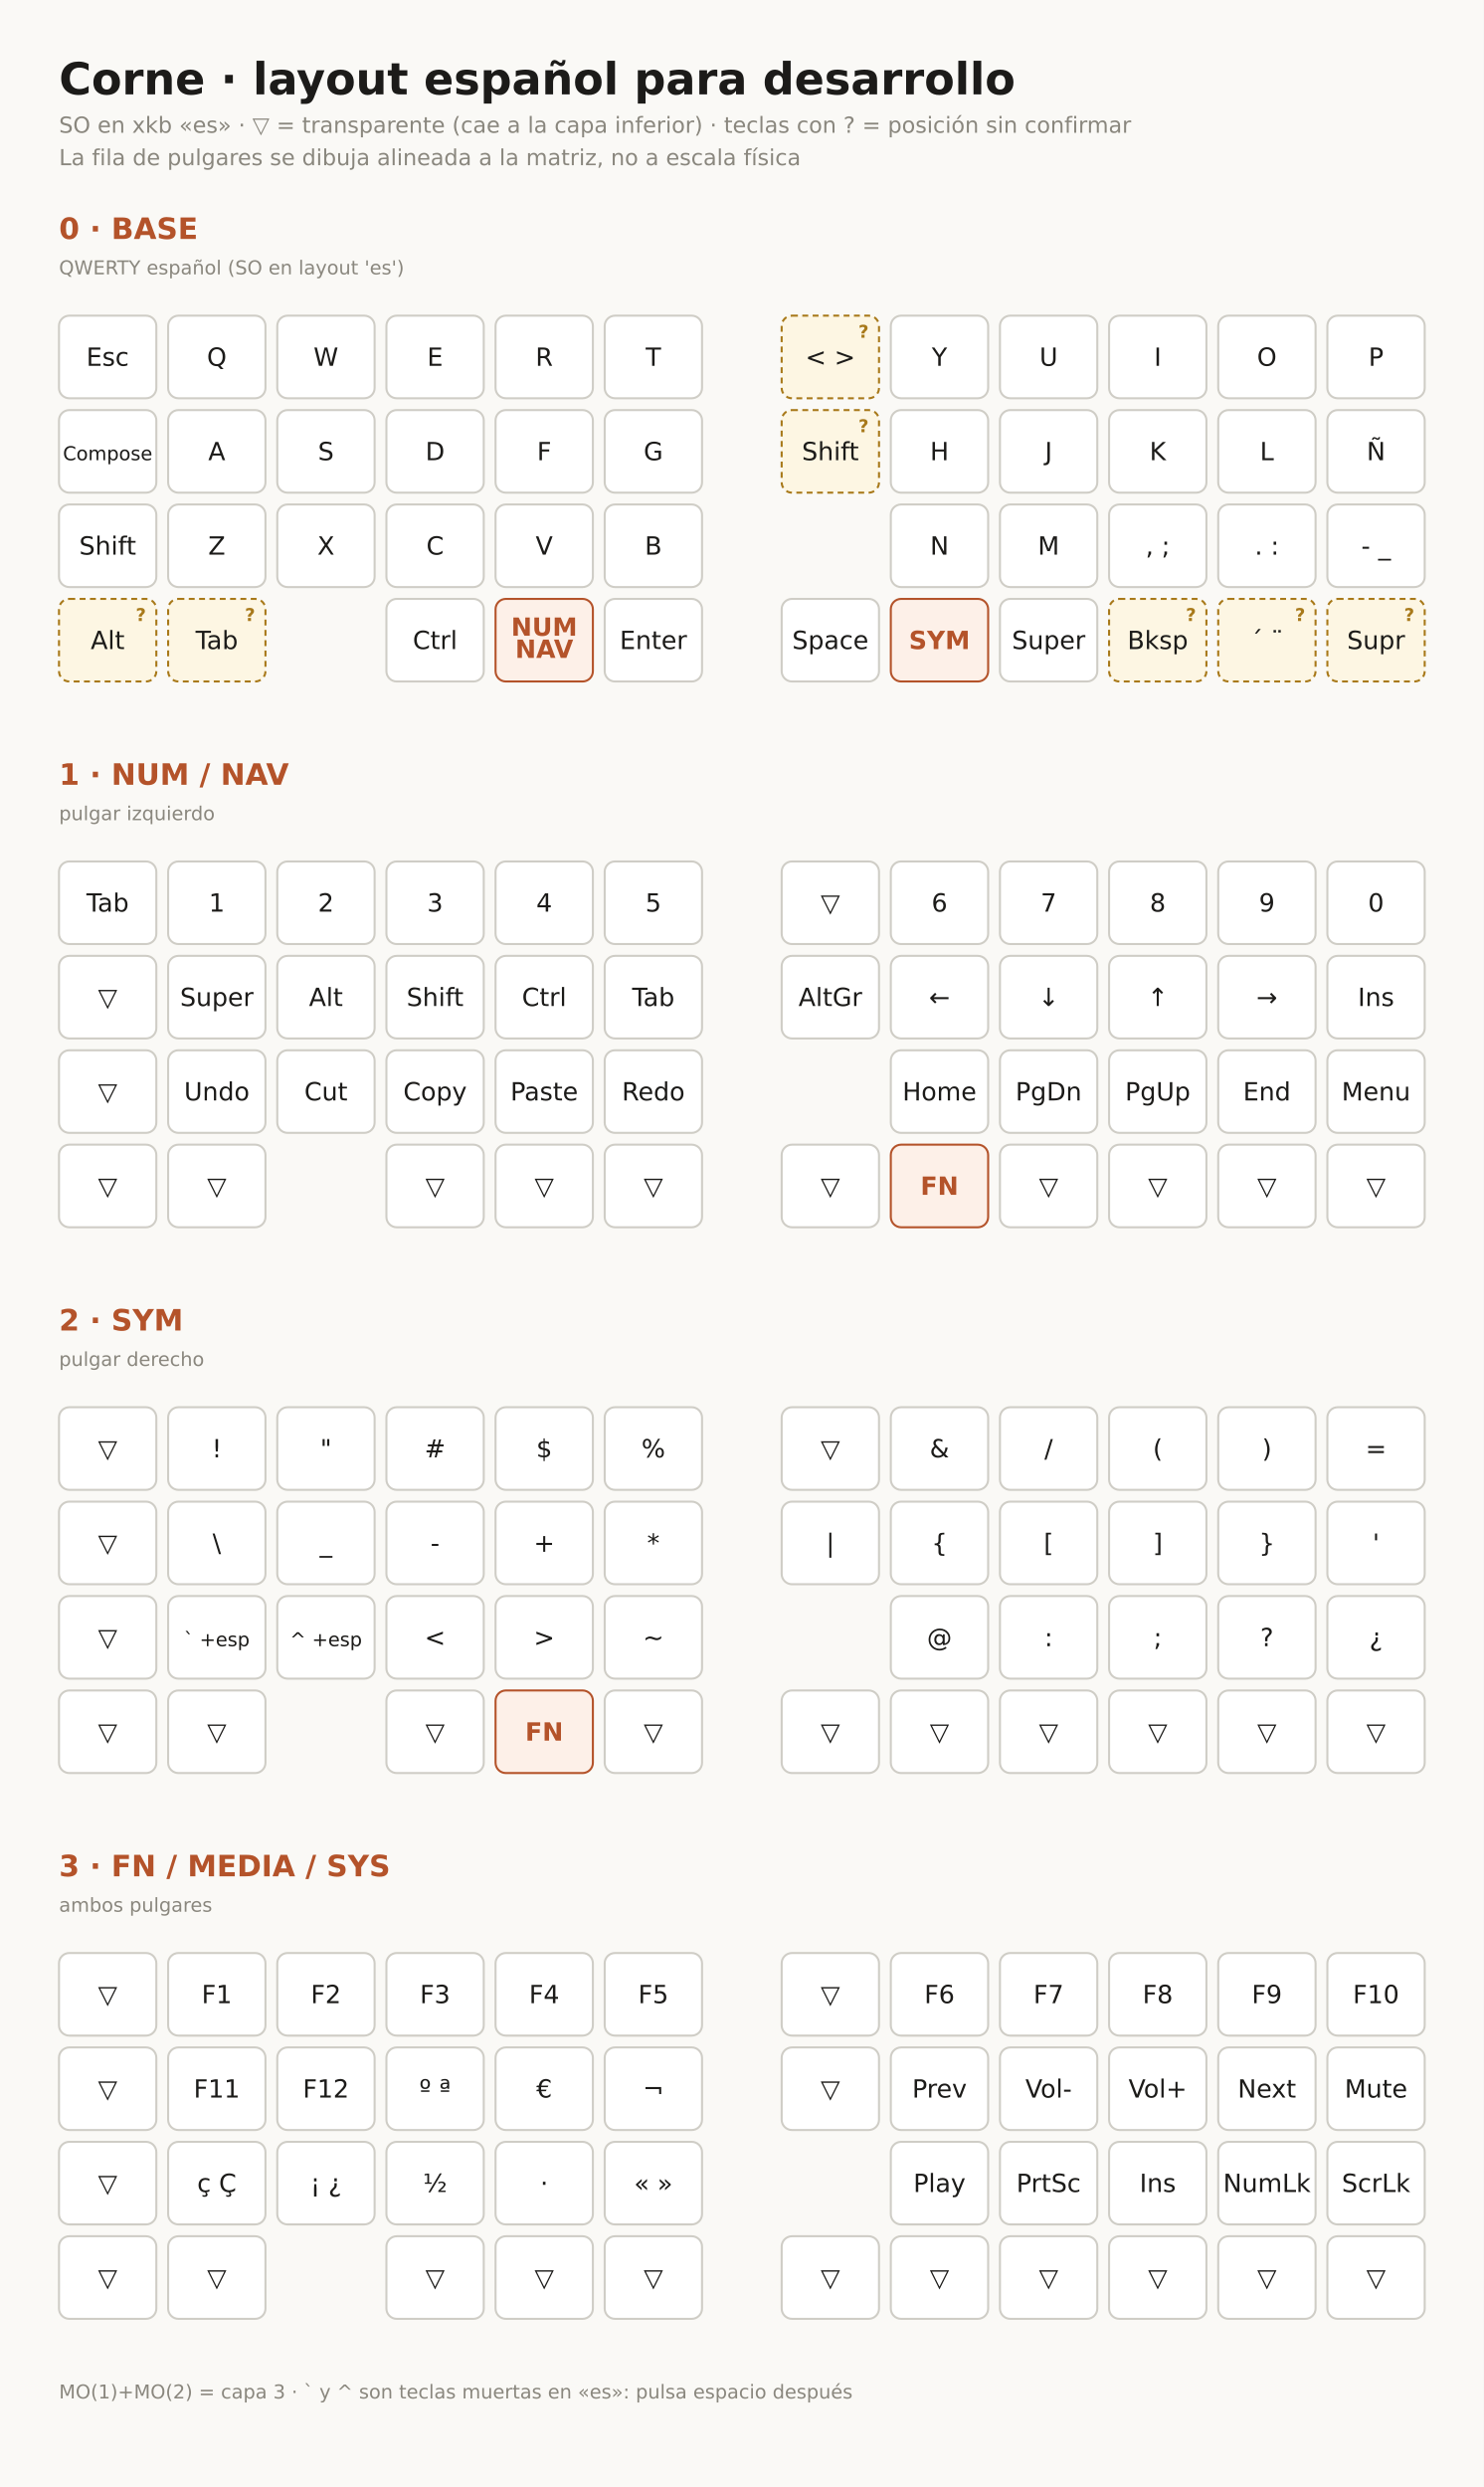
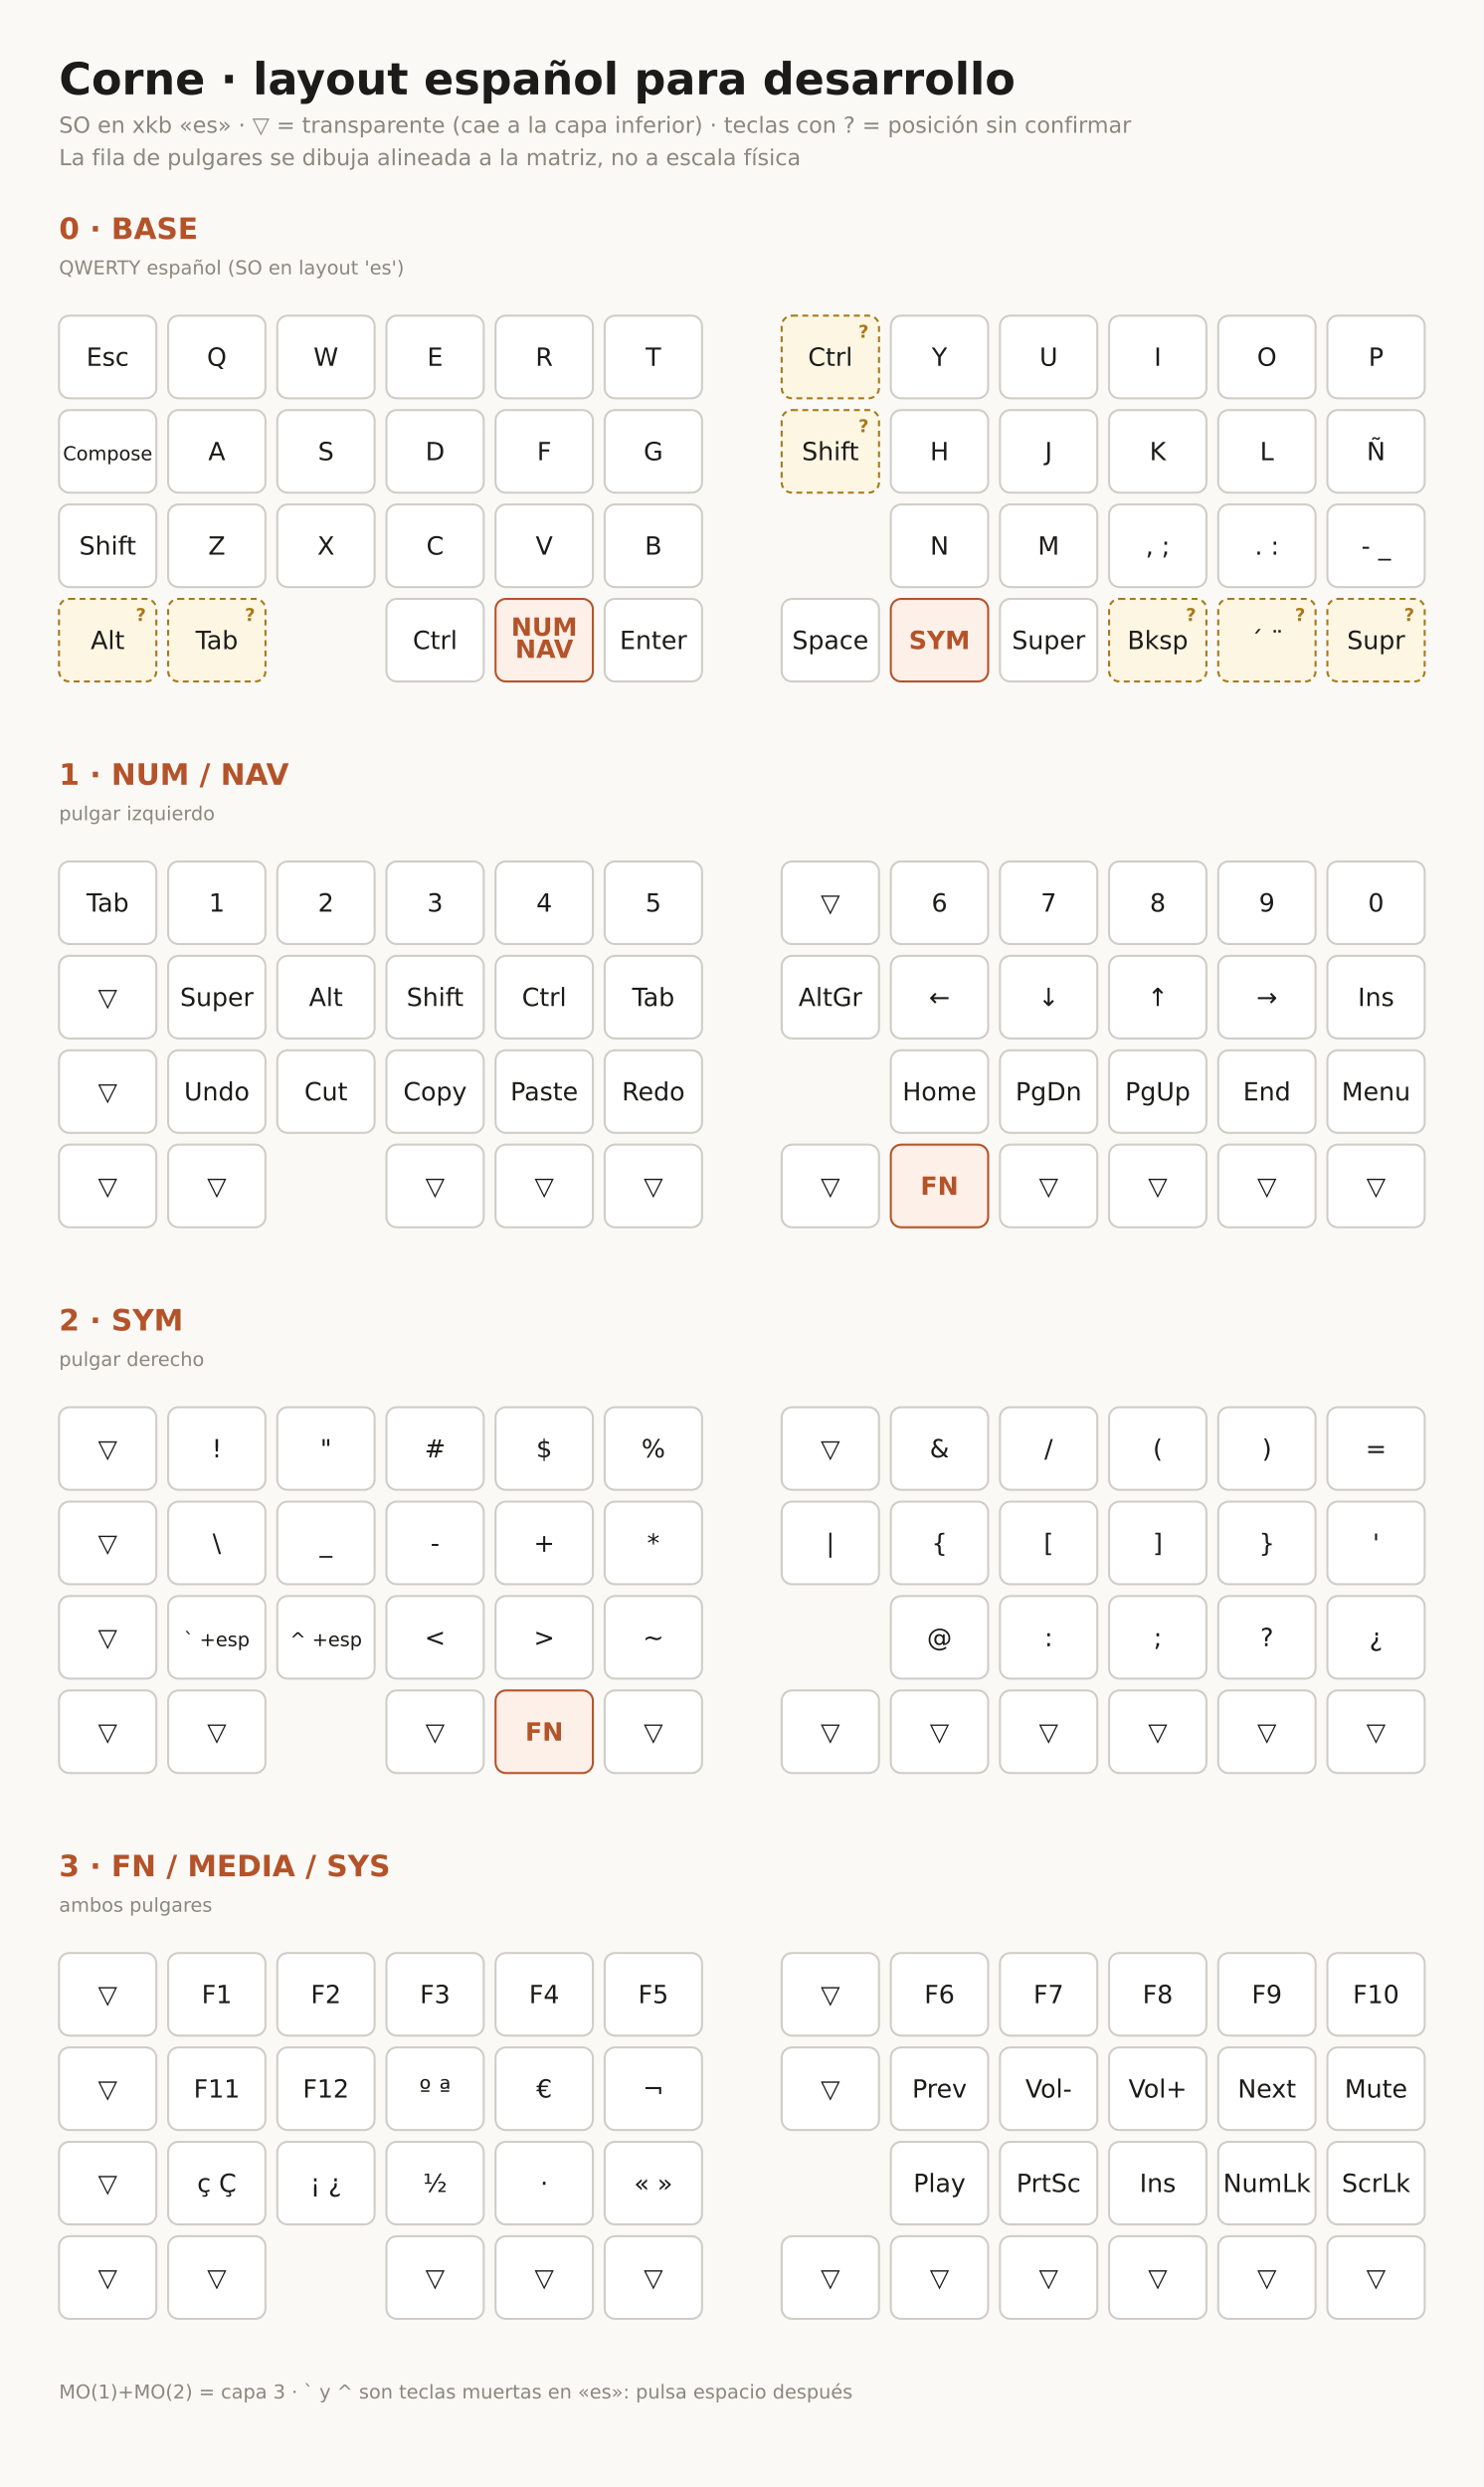
<svg xmlns="http://www.w3.org/2000/svg" width="1006" height="1686" viewBox="0 0 1006 1686" font-family="DejaVu Sans, Inter, Helvetica, sans-serif">
  <rect width="1006" height="1686" fill="#faf9f6" />
  <style>
.title{font-size:30px;font-weight:700;fill:#1c1b19}
.sub{font-size:15px;fill:#8a877e}
.lname{font-size:20px;font-weight:700;fill:#b4532a}
.lnote{font-size:13px;fill:#8a877e}
.klbl{fill:#1c1b19;text-anchor:middle}
.kmo{fill:#b4532a;font-weight:700;text-anchor:middle}
.badge{font-size:12px;font-weight:700;fill:#a8791a;text-anchor:end}
.foot{font-size:13px;fill:#8a877e}
</style>
  <text x="40" y="64" class="title">Corne · layout español para desarrollo</text>
  <text x="40" y="90" class="sub">SO en xkb «es» · ▽ = transparente (cae a la capa inferior) · teclas con ? = posición sin confirmar</text>
  <text x="40" y="112" class="sub">La fila de pulgares se dibuja alineada a la matriz, no a escala física</text>
  <text x="40" y="162" class="lname">0 · BASE</text>
  <text x="40" y="186" class="lnote">QWERTY español (SO en layout 'es')</text>
  <rect x="40" y="214" width="66" height="56" rx="7" fill="#ffffff" stroke="#cfcdc6" stroke-width="1.4" />
  <text x="73.0" y="248.0" class="klbl" style="font-size:17px">Esc</text>
  <rect x="114" y="214" width="66" height="56" rx="7" fill="#ffffff" stroke="#cfcdc6" stroke-width="1.4" />
  <text x="147.0" y="248.0" class="klbl" style="font-size:17px">Q</text>
  <rect x="188" y="214" width="66" height="56" rx="7" fill="#ffffff" stroke="#cfcdc6" stroke-width="1.4" />
  <text x="221.0" y="248.0" class="klbl" style="font-size:17px">W</text>
  <rect x="262" y="214" width="66" height="56" rx="7" fill="#ffffff" stroke="#cfcdc6" stroke-width="1.4" />
  <text x="295.0" y="248.0" class="klbl" style="font-size:17px">E</text>
  <rect x="336" y="214" width="66" height="56" rx="7" fill="#ffffff" stroke="#cfcdc6" stroke-width="1.4" />
  <text x="369.0" y="248.0" class="klbl" style="font-size:17px">R</text>
  <rect x="410" y="214" width="66" height="56" rx="7" fill="#ffffff" stroke="#cfcdc6" stroke-width="1.4" />
  <text x="443.0" y="248.0" class="klbl" style="font-size:17px">T</text>
  <rect x="530" y="214" width="66" height="56" rx="7" fill="#fdf6e3" stroke="#a8791a" stroke-width="1.4" stroke-dasharray="4 3" />
-   <text x="563.0" y="248.0" class="klbl" style="font-size:17px">&lt; &gt;</text>
+   <text x="563.0" y="248.0" class="klbl" style="font-size:17px">Ctrl</text>
  <text x="589" y="229" class="badge">?</text>
  <rect x="604" y="214" width="66" height="56" rx="7" fill="#ffffff" stroke="#cfcdc6" stroke-width="1.4" />
  <text x="637.0" y="248.0" class="klbl" style="font-size:17px">Y</text>
  <rect x="678" y="214" width="66" height="56" rx="7" fill="#ffffff" stroke="#cfcdc6" stroke-width="1.4" />
  <text x="711.0" y="248.0" class="klbl" style="font-size:17px">U</text>
  <rect x="752" y="214" width="66" height="56" rx="7" fill="#ffffff" stroke="#cfcdc6" stroke-width="1.4" />
  <text x="785.0" y="248.0" class="klbl" style="font-size:17px">I</text>
  <rect x="826" y="214" width="66" height="56" rx="7" fill="#ffffff" stroke="#cfcdc6" stroke-width="1.4" />
  <text x="859.0" y="248.0" class="klbl" style="font-size:17px">O</text>
  <rect x="900" y="214" width="66" height="56" rx="7" fill="#ffffff" stroke="#cfcdc6" stroke-width="1.4" />
  <text x="933.0" y="248.0" class="klbl" style="font-size:17px">P</text>
  <rect x="40" y="278" width="66" height="56" rx="7" fill="#ffffff" stroke="#cfcdc6" stroke-width="1.4" />
  <text x="73.0" y="312.0" class="klbl" style="font-size:13px">Compose</text>
  <rect x="114" y="278" width="66" height="56" rx="7" fill="#ffffff" stroke="#cfcdc6" stroke-width="1.4" />
  <text x="147.0" y="312.0" class="klbl" style="font-size:17px">A</text>
  <rect x="188" y="278" width="66" height="56" rx="7" fill="#ffffff" stroke="#cfcdc6" stroke-width="1.4" />
  <text x="221.0" y="312.0" class="klbl" style="font-size:17px">S</text>
  <rect x="262" y="278" width="66" height="56" rx="7" fill="#ffffff" stroke="#cfcdc6" stroke-width="1.4" />
  <text x="295.0" y="312.0" class="klbl" style="font-size:17px">D</text>
  <rect x="336" y="278" width="66" height="56" rx="7" fill="#ffffff" stroke="#cfcdc6" stroke-width="1.4" />
  <text x="369.0" y="312.0" class="klbl" style="font-size:17px">F</text>
  <rect x="410" y="278" width="66" height="56" rx="7" fill="#ffffff" stroke="#cfcdc6" stroke-width="1.4" />
  <text x="443.0" y="312.0" class="klbl" style="font-size:17px">G</text>
  <rect x="530" y="278" width="66" height="56" rx="7" fill="#fdf6e3" stroke="#a8791a" stroke-width="1.4" stroke-dasharray="4 3" />
  <text x="563.0" y="312.0" class="klbl" style="font-size:17px">Shift</text>
  <text x="589" y="293" class="badge">?</text>
  <rect x="604" y="278" width="66" height="56" rx="7" fill="#ffffff" stroke="#cfcdc6" stroke-width="1.4" />
  <text x="637.0" y="312.0" class="klbl" style="font-size:17px">H</text>
  <rect x="678" y="278" width="66" height="56" rx="7" fill="#ffffff" stroke="#cfcdc6" stroke-width="1.4" />
  <text x="711.0" y="312.0" class="klbl" style="font-size:17px">J</text>
  <rect x="752" y="278" width="66" height="56" rx="7" fill="#ffffff" stroke="#cfcdc6" stroke-width="1.4" />
  <text x="785.0" y="312.0" class="klbl" style="font-size:17px">K</text>
  <rect x="826" y="278" width="66" height="56" rx="7" fill="#ffffff" stroke="#cfcdc6" stroke-width="1.4" />
  <text x="859.0" y="312.0" class="klbl" style="font-size:17px">L</text>
  <rect x="900" y="278" width="66" height="56" rx="7" fill="#ffffff" stroke="#cfcdc6" stroke-width="1.4" />
  <text x="933.0" y="312.0" class="klbl" style="font-size:17px">Ñ</text>
  <rect x="40" y="342" width="66" height="56" rx="7" fill="#ffffff" stroke="#cfcdc6" stroke-width="1.4" />
  <text x="73.0" y="376.0" class="klbl" style="font-size:17px">Shift</text>
  <rect x="114" y="342" width="66" height="56" rx="7" fill="#ffffff" stroke="#cfcdc6" stroke-width="1.4" />
  <text x="147.0" y="376.0" class="klbl" style="font-size:17px">Z</text>
  <rect x="188" y="342" width="66" height="56" rx="7" fill="#ffffff" stroke="#cfcdc6" stroke-width="1.4" />
  <text x="221.0" y="376.0" class="klbl" style="font-size:17px">X</text>
  <rect x="262" y="342" width="66" height="56" rx="7" fill="#ffffff" stroke="#cfcdc6" stroke-width="1.4" />
  <text x="295.0" y="376.0" class="klbl" style="font-size:17px">C</text>
  <rect x="336" y="342" width="66" height="56" rx="7" fill="#ffffff" stroke="#cfcdc6" stroke-width="1.4" />
  <text x="369.0" y="376.0" class="klbl" style="font-size:17px">V</text>
  <rect x="410" y="342" width="66" height="56" rx="7" fill="#ffffff" stroke="#cfcdc6" stroke-width="1.4" />
  <text x="443.0" y="376.0" class="klbl" style="font-size:17px">B</text>
  <rect x="604" y="342" width="66" height="56" rx="7" fill="#ffffff" stroke="#cfcdc6" stroke-width="1.4" />
  <text x="637.0" y="376.0" class="klbl" style="font-size:17px">N</text>
  <rect x="678" y="342" width="66" height="56" rx="7" fill="#ffffff" stroke="#cfcdc6" stroke-width="1.4" />
  <text x="711.0" y="376.0" class="klbl" style="font-size:17px">M</text>
  <rect x="752" y="342" width="66" height="56" rx="7" fill="#ffffff" stroke="#cfcdc6" stroke-width="1.4" />
  <text x="785.0" y="376.0" class="klbl" style="font-size:17px">, ;</text>
  <rect x="826" y="342" width="66" height="56" rx="7" fill="#ffffff" stroke="#cfcdc6" stroke-width="1.4" />
  <text x="859.0" y="376.0" class="klbl" style="font-size:17px">. :</text>
  <rect x="900" y="342" width="66" height="56" rx="7" fill="#ffffff" stroke="#cfcdc6" stroke-width="1.4" />
  <text x="933.0" y="376.0" class="klbl" style="font-size:17px">- _</text>
  <rect x="40" y="406" width="66" height="56" rx="7" fill="#fdf6e3" stroke="#a8791a" stroke-width="1.4" stroke-dasharray="4 3" />
  <text x="73.0" y="440.0" class="klbl" style="font-size:17px">Alt</text>
  <text x="99" y="421" class="badge">?</text>
  <rect x="114" y="406" width="66" height="56" rx="7" fill="#fdf6e3" stroke="#a8791a" stroke-width="1.4" stroke-dasharray="4 3" />
  <text x="147.0" y="440.0" class="klbl" style="font-size:17px">Tab</text>
  <text x="173" y="421" class="badge">?</text>
  <rect x="262" y="406" width="66" height="56" rx="7" fill="#ffffff" stroke="#cfcdc6" stroke-width="1.4" />
  <text x="295.0" y="440.0" class="klbl" style="font-size:17px">Ctrl</text>
  <rect x="336" y="406" width="66" height="56" rx="7" fill="#fdf0e8" stroke="#b4532a" stroke-width="1.4" />
  <text x="369.0" y="431.0" class="kmo" style="font-size:17px">NUM</text>
  <text x="369.0" y="446.0" class="kmo" style="font-size:17px">NAV</text>
  <rect x="410" y="406" width="66" height="56" rx="7" fill="#ffffff" stroke="#cfcdc6" stroke-width="1.4" />
  <text x="443.0" y="440.0" class="klbl" style="font-size:17px">Enter</text>
  <rect x="530" y="406" width="66" height="56" rx="7" fill="#ffffff" stroke="#cfcdc6" stroke-width="1.4" />
  <text x="563.0" y="440.0" class="klbl" style="font-size:17px">Space</text>
  <rect x="604" y="406" width="66" height="56" rx="7" fill="#fdf0e8" stroke="#b4532a" stroke-width="1.4" />
  <text x="637.0" y="440.0" class="kmo" style="font-size:17px">SYM</text>
  <rect x="678" y="406" width="66" height="56" rx="7" fill="#ffffff" stroke="#cfcdc6" stroke-width="1.4" />
  <text x="711.0" y="440.0" class="klbl" style="font-size:17px">Super</text>
  <rect x="752" y="406" width="66" height="56" rx="7" fill="#fdf6e3" stroke="#a8791a" stroke-width="1.4" stroke-dasharray="4 3" />
  <text x="785.0" y="440.0" class="klbl" style="font-size:17px">Bksp</text>
  <text x="811" y="421" class="badge">?</text>
  <rect x="826" y="406" width="66" height="56" rx="7" fill="#fdf6e3" stroke="#a8791a" stroke-width="1.4" stroke-dasharray="4 3" />
  <text x="859.0" y="440.0" class="klbl" style="font-size:17px">´ ¨</text>
  <text x="885" y="421" class="badge">?</text>
  <rect x="900" y="406" width="66" height="56" rx="7" fill="#fdf6e3" stroke="#a8791a" stroke-width="1.4" stroke-dasharray="4 3" />
  <text x="933.0" y="440.0" class="klbl" style="font-size:17px">Supr</text>
  <text x="959" y="421" class="badge">?</text>
  <text x="40" y="532" class="lname">1 · NUM / NAV</text>
  <text x="40" y="556" class="lnote">pulgar izquierdo</text>
  <rect x="40" y="584" width="66" height="56" rx="7" fill="#ffffff" stroke="#cfcdc6" stroke-width="1.4" />
  <text x="73.0" y="618.0" class="klbl" style="font-size:17px">Tab</text>
  <rect x="114" y="584" width="66" height="56" rx="7" fill="#ffffff" stroke="#cfcdc6" stroke-width="1.4" />
  <text x="147.0" y="618.0" class="klbl" style="font-size:17px">1</text>
  <rect x="188" y="584" width="66" height="56" rx="7" fill="#ffffff" stroke="#cfcdc6" stroke-width="1.4" />
  <text x="221.0" y="618.0" class="klbl" style="font-size:17px">2</text>
  <rect x="262" y="584" width="66" height="56" rx="7" fill="#ffffff" stroke="#cfcdc6" stroke-width="1.4" />
  <text x="295.0" y="618.0" class="klbl" style="font-size:17px">3</text>
  <rect x="336" y="584" width="66" height="56" rx="7" fill="#ffffff" stroke="#cfcdc6" stroke-width="1.4" />
  <text x="369.0" y="618.0" class="klbl" style="font-size:17px">4</text>
  <rect x="410" y="584" width="66" height="56" rx="7" fill="#ffffff" stroke="#cfcdc6" stroke-width="1.4" />
  <text x="443.0" y="618.0" class="klbl" style="font-size:17px">5</text>
  <rect x="530" y="584" width="66" height="56" rx="7" fill="#ffffff" stroke="#cfcdc6" stroke-width="1.4" />
  <text x="563.0" y="618.0" class="klbl" style="font-size:17px">▽</text>
  <rect x="604" y="584" width="66" height="56" rx="7" fill="#ffffff" stroke="#cfcdc6" stroke-width="1.4" />
  <text x="637.0" y="618.0" class="klbl" style="font-size:17px">6</text>
  <rect x="678" y="584" width="66" height="56" rx="7" fill="#ffffff" stroke="#cfcdc6" stroke-width="1.4" />
  <text x="711.0" y="618.0" class="klbl" style="font-size:17px">7</text>
  <rect x="752" y="584" width="66" height="56" rx="7" fill="#ffffff" stroke="#cfcdc6" stroke-width="1.4" />
  <text x="785.0" y="618.0" class="klbl" style="font-size:17px">8</text>
  <rect x="826" y="584" width="66" height="56" rx="7" fill="#ffffff" stroke="#cfcdc6" stroke-width="1.4" />
  <text x="859.0" y="618.0" class="klbl" style="font-size:17px">9</text>
  <rect x="900" y="584" width="66" height="56" rx="7" fill="#ffffff" stroke="#cfcdc6" stroke-width="1.4" />
  <text x="933.0" y="618.0" class="klbl" style="font-size:17px">0</text>
  <rect x="40" y="648" width="66" height="56" rx="7" fill="#ffffff" stroke="#cfcdc6" stroke-width="1.4" />
  <text x="73.0" y="682.0" class="klbl" style="font-size:17px">▽</text>
  <rect x="114" y="648" width="66" height="56" rx="7" fill="#ffffff" stroke="#cfcdc6" stroke-width="1.4" />
  <text x="147.0" y="682.0" class="klbl" style="font-size:17px">Super</text>
  <rect x="188" y="648" width="66" height="56" rx="7" fill="#ffffff" stroke="#cfcdc6" stroke-width="1.4" />
  <text x="221.0" y="682.0" class="klbl" style="font-size:17px">Alt</text>
  <rect x="262" y="648" width="66" height="56" rx="7" fill="#ffffff" stroke="#cfcdc6" stroke-width="1.4" />
  <text x="295.0" y="682.0" class="klbl" style="font-size:17px">Shift</text>
  <rect x="336" y="648" width="66" height="56" rx="7" fill="#ffffff" stroke="#cfcdc6" stroke-width="1.4" />
  <text x="369.0" y="682.0" class="klbl" style="font-size:17px">Ctrl</text>
  <rect x="410" y="648" width="66" height="56" rx="7" fill="#ffffff" stroke="#cfcdc6" stroke-width="1.4" />
  <text x="443.0" y="682.0" class="klbl" style="font-size:17px">Tab</text>
  <rect x="530" y="648" width="66" height="56" rx="7" fill="#ffffff" stroke="#cfcdc6" stroke-width="1.4" />
  <text x="563.0" y="682.0" class="klbl" style="font-size:17px">AltGr</text>
  <rect x="604" y="648" width="66" height="56" rx="7" fill="#ffffff" stroke="#cfcdc6" stroke-width="1.4" />
  <text x="637.0" y="682.0" class="klbl" style="font-size:17px">←</text>
  <rect x="678" y="648" width="66" height="56" rx="7" fill="#ffffff" stroke="#cfcdc6" stroke-width="1.4" />
  <text x="711.0" y="682.0" class="klbl" style="font-size:17px">↓</text>
  <rect x="752" y="648" width="66" height="56" rx="7" fill="#ffffff" stroke="#cfcdc6" stroke-width="1.4" />
  <text x="785.0" y="682.0" class="klbl" style="font-size:17px">↑</text>
  <rect x="826" y="648" width="66" height="56" rx="7" fill="#ffffff" stroke="#cfcdc6" stroke-width="1.4" />
  <text x="859.0" y="682.0" class="klbl" style="font-size:17px">→</text>
  <rect x="900" y="648" width="66" height="56" rx="7" fill="#ffffff" stroke="#cfcdc6" stroke-width="1.4" />
  <text x="933.0" y="682.0" class="klbl" style="font-size:17px">Ins</text>
  <rect x="40" y="712" width="66" height="56" rx="7" fill="#ffffff" stroke="#cfcdc6" stroke-width="1.4" />
  <text x="73.0" y="746.0" class="klbl" style="font-size:17px">▽</text>
  <rect x="114" y="712" width="66" height="56" rx="7" fill="#ffffff" stroke="#cfcdc6" stroke-width="1.4" />
  <text x="147.0" y="746.0" class="klbl" style="font-size:17px">Undo</text>
  <rect x="188" y="712" width="66" height="56" rx="7" fill="#ffffff" stroke="#cfcdc6" stroke-width="1.4" />
  <text x="221.0" y="746.0" class="klbl" style="font-size:17px">Cut</text>
  <rect x="262" y="712" width="66" height="56" rx="7" fill="#ffffff" stroke="#cfcdc6" stroke-width="1.4" />
  <text x="295.0" y="746.0" class="klbl" style="font-size:17px">Copy</text>
  <rect x="336" y="712" width="66" height="56" rx="7" fill="#ffffff" stroke="#cfcdc6" stroke-width="1.4" />
  <text x="369.0" y="746.0" class="klbl" style="font-size:17px">Paste</text>
  <rect x="410" y="712" width="66" height="56" rx="7" fill="#ffffff" stroke="#cfcdc6" stroke-width="1.4" />
  <text x="443.0" y="746.0" class="klbl" style="font-size:17px">Redo</text>
  <rect x="604" y="712" width="66" height="56" rx="7" fill="#ffffff" stroke="#cfcdc6" stroke-width="1.4" />
  <text x="637.0" y="746.0" class="klbl" style="font-size:17px">Home</text>
  <rect x="678" y="712" width="66" height="56" rx="7" fill="#ffffff" stroke="#cfcdc6" stroke-width="1.4" />
  <text x="711.0" y="746.0" class="klbl" style="font-size:17px">PgDn</text>
  <rect x="752" y="712" width="66" height="56" rx="7" fill="#ffffff" stroke="#cfcdc6" stroke-width="1.4" />
  <text x="785.0" y="746.0" class="klbl" style="font-size:17px">PgUp</text>
  <rect x="826" y="712" width="66" height="56" rx="7" fill="#ffffff" stroke="#cfcdc6" stroke-width="1.4" />
  <text x="859.0" y="746.0" class="klbl" style="font-size:17px">End</text>
  <rect x="900" y="712" width="66" height="56" rx="7" fill="#ffffff" stroke="#cfcdc6" stroke-width="1.4" />
  <text x="933.0" y="746.0" class="klbl" style="font-size:17px">Menu</text>
  <rect x="40" y="776" width="66" height="56" rx="7" fill="#ffffff" stroke="#cfcdc6" stroke-width="1.4" />
  <text x="73.0" y="810.0" class="klbl" style="font-size:17px">▽</text>
  <rect x="114" y="776" width="66" height="56" rx="7" fill="#ffffff" stroke="#cfcdc6" stroke-width="1.4" />
  <text x="147.0" y="810.0" class="klbl" style="font-size:17px">▽</text>
  <rect x="262" y="776" width="66" height="56" rx="7" fill="#ffffff" stroke="#cfcdc6" stroke-width="1.4" />
  <text x="295.0" y="810.0" class="klbl" style="font-size:17px">▽</text>
  <rect x="336" y="776" width="66" height="56" rx="7" fill="#ffffff" stroke="#cfcdc6" stroke-width="1.4" />
  <text x="369.0" y="810.0" class="klbl" style="font-size:17px">▽</text>
  <rect x="410" y="776" width="66" height="56" rx="7" fill="#ffffff" stroke="#cfcdc6" stroke-width="1.4" />
  <text x="443.0" y="810.0" class="klbl" style="font-size:17px">▽</text>
  <rect x="530" y="776" width="66" height="56" rx="7" fill="#ffffff" stroke="#cfcdc6" stroke-width="1.4" />
  <text x="563.0" y="810.0" class="klbl" style="font-size:17px">▽</text>
  <rect x="604" y="776" width="66" height="56" rx="7" fill="#fdf0e8" stroke="#b4532a" stroke-width="1.4" />
  <text x="637.0" y="810.0" class="kmo" style="font-size:17px">FN</text>
  <rect x="678" y="776" width="66" height="56" rx="7" fill="#ffffff" stroke="#cfcdc6" stroke-width="1.4" />
  <text x="711.0" y="810.0" class="klbl" style="font-size:17px">▽</text>
  <rect x="752" y="776" width="66" height="56" rx="7" fill="#ffffff" stroke="#cfcdc6" stroke-width="1.4" />
  <text x="785.0" y="810.0" class="klbl" style="font-size:17px">▽</text>
  <rect x="826" y="776" width="66" height="56" rx="7" fill="#ffffff" stroke="#cfcdc6" stroke-width="1.4" />
  <text x="859.0" y="810.0" class="klbl" style="font-size:17px">▽</text>
  <rect x="900" y="776" width="66" height="56" rx="7" fill="#ffffff" stroke="#cfcdc6" stroke-width="1.4" />
  <text x="933.0" y="810.0" class="klbl" style="font-size:17px">▽</text>
  <text x="40" y="902" class="lname">2 · SYM</text>
  <text x="40" y="926" class="lnote">pulgar derecho</text>
  <rect x="40" y="954" width="66" height="56" rx="7" fill="#ffffff" stroke="#cfcdc6" stroke-width="1.4" />
  <text x="73.0" y="988.0" class="klbl" style="font-size:17px">▽</text>
  <rect x="114" y="954" width="66" height="56" rx="7" fill="#ffffff" stroke="#cfcdc6" stroke-width="1.4" />
  <text x="147.0" y="988.0" class="klbl" style="font-size:17px">!</text>
  <rect x="188" y="954" width="66" height="56" rx="7" fill="#ffffff" stroke="#cfcdc6" stroke-width="1.4" />
  <text x="221.0" y="988.0" class="klbl" style="font-size:17px">"</text>
  <rect x="262" y="954" width="66" height="56" rx="7" fill="#ffffff" stroke="#cfcdc6" stroke-width="1.4" />
  <text x="295.0" y="988.0" class="klbl" style="font-size:17px">#</text>
  <rect x="336" y="954" width="66" height="56" rx="7" fill="#ffffff" stroke="#cfcdc6" stroke-width="1.4" />
  <text x="369.0" y="988.0" class="klbl" style="font-size:17px">$</text>
  <rect x="410" y="954" width="66" height="56" rx="7" fill="#ffffff" stroke="#cfcdc6" stroke-width="1.4" />
  <text x="443.0" y="988.0" class="klbl" style="font-size:17px">%</text>
  <rect x="530" y="954" width="66" height="56" rx="7" fill="#ffffff" stroke="#cfcdc6" stroke-width="1.4" />
  <text x="563.0" y="988.0" class="klbl" style="font-size:17px">▽</text>
  <rect x="604" y="954" width="66" height="56" rx="7" fill="#ffffff" stroke="#cfcdc6" stroke-width="1.4" />
  <text x="637.0" y="988.0" class="klbl" style="font-size:17px">&amp;</text>
  <rect x="678" y="954" width="66" height="56" rx="7" fill="#ffffff" stroke="#cfcdc6" stroke-width="1.4" />
  <text x="711.0" y="988.0" class="klbl" style="font-size:17px">/</text>
  <rect x="752" y="954" width="66" height="56" rx="7" fill="#ffffff" stroke="#cfcdc6" stroke-width="1.4" />
  <text x="785.0" y="988.0" class="klbl" style="font-size:17px">(</text>
  <rect x="826" y="954" width="66" height="56" rx="7" fill="#ffffff" stroke="#cfcdc6" stroke-width="1.4" />
  <text x="859.0" y="988.0" class="klbl" style="font-size:17px">)</text>
  <rect x="900" y="954" width="66" height="56" rx="7" fill="#ffffff" stroke="#cfcdc6" stroke-width="1.4" />
  <text x="933.0" y="988.0" class="klbl" style="font-size:17px">=</text>
  <rect x="40" y="1018" width="66" height="56" rx="7" fill="#ffffff" stroke="#cfcdc6" stroke-width="1.4" />
  <text x="73.0" y="1052.0" class="klbl" style="font-size:17px">▽</text>
  <rect x="114" y="1018" width="66" height="56" rx="7" fill="#ffffff" stroke="#cfcdc6" stroke-width="1.4" />
  <text x="147.0" y="1052.0" class="klbl" style="font-size:17px">\</text>
  <rect x="188" y="1018" width="66" height="56" rx="7" fill="#ffffff" stroke="#cfcdc6" stroke-width="1.4" />
  <text x="221.0" y="1052.0" class="klbl" style="font-size:17px">_</text>
  <rect x="262" y="1018" width="66" height="56" rx="7" fill="#ffffff" stroke="#cfcdc6" stroke-width="1.4" />
  <text x="295.0" y="1052.0" class="klbl" style="font-size:17px">-</text>
  <rect x="336" y="1018" width="66" height="56" rx="7" fill="#ffffff" stroke="#cfcdc6" stroke-width="1.4" />
  <text x="369.0" y="1052.0" class="klbl" style="font-size:17px">+</text>
  <rect x="410" y="1018" width="66" height="56" rx="7" fill="#ffffff" stroke="#cfcdc6" stroke-width="1.4" />
  <text x="443.0" y="1052.0" class="klbl" style="font-size:17px">*</text>
  <rect x="530" y="1018" width="66" height="56" rx="7" fill="#ffffff" stroke="#cfcdc6" stroke-width="1.4" />
  <text x="563.0" y="1052.0" class="klbl" style="font-size:17px">|</text>
  <rect x="604" y="1018" width="66" height="56" rx="7" fill="#ffffff" stroke="#cfcdc6" stroke-width="1.4" />
  <text x="637.0" y="1052.0" class="klbl" style="font-size:17px">{</text>
  <rect x="678" y="1018" width="66" height="56" rx="7" fill="#ffffff" stroke="#cfcdc6" stroke-width="1.4" />
  <text x="711.0" y="1052.0" class="klbl" style="font-size:17px">[</text>
  <rect x="752" y="1018" width="66" height="56" rx="7" fill="#ffffff" stroke="#cfcdc6" stroke-width="1.4" />
  <text x="785.0" y="1052.0" class="klbl" style="font-size:17px">]</text>
  <rect x="826" y="1018" width="66" height="56" rx="7" fill="#ffffff" stroke="#cfcdc6" stroke-width="1.4" />
  <text x="859.0" y="1052.0" class="klbl" style="font-size:17px">}</text>
  <rect x="900" y="1018" width="66" height="56" rx="7" fill="#ffffff" stroke="#cfcdc6" stroke-width="1.4" />
  <text x="933.0" y="1052.0" class="klbl" style="font-size:17px">'</text>
  <rect x="40" y="1082" width="66" height="56" rx="7" fill="#ffffff" stroke="#cfcdc6" stroke-width="1.4" />
  <text x="73.0" y="1116.0" class="klbl" style="font-size:17px">▽</text>
  <rect x="114" y="1082" width="66" height="56" rx="7" fill="#ffffff" stroke="#cfcdc6" stroke-width="1.4" />
  <text x="147.0" y="1116.0" class="klbl" style="font-size:13px">` +esp</text>
  <rect x="188" y="1082" width="66" height="56" rx="7" fill="#ffffff" stroke="#cfcdc6" stroke-width="1.4" />
  <text x="221.0" y="1116.0" class="klbl" style="font-size:13px">^ +esp</text>
  <rect x="262" y="1082" width="66" height="56" rx="7" fill="#ffffff" stroke="#cfcdc6" stroke-width="1.4" />
  <text x="295.0" y="1116.0" class="klbl" style="font-size:17px">&lt;</text>
  <rect x="336" y="1082" width="66" height="56" rx="7" fill="#ffffff" stroke="#cfcdc6" stroke-width="1.4" />
  <text x="369.0" y="1116.0" class="klbl" style="font-size:17px">&gt;</text>
  <rect x="410" y="1082" width="66" height="56" rx="7" fill="#ffffff" stroke="#cfcdc6" stroke-width="1.4" />
  <text x="443.0" y="1116.0" class="klbl" style="font-size:17px">~</text>
  <rect x="604" y="1082" width="66" height="56" rx="7" fill="#ffffff" stroke="#cfcdc6" stroke-width="1.4" />
  <text x="637.0" y="1116.0" class="klbl" style="font-size:17px">@</text>
  <rect x="678" y="1082" width="66" height="56" rx="7" fill="#ffffff" stroke="#cfcdc6" stroke-width="1.4" />
  <text x="711.0" y="1116.0" class="klbl" style="font-size:17px">:</text>
  <rect x="752" y="1082" width="66" height="56" rx="7" fill="#ffffff" stroke="#cfcdc6" stroke-width="1.4" />
  <text x="785.0" y="1116.0" class="klbl" style="font-size:17px">;</text>
  <rect x="826" y="1082" width="66" height="56" rx="7" fill="#ffffff" stroke="#cfcdc6" stroke-width="1.4" />
  <text x="859.0" y="1116.0" class="klbl" style="font-size:17px">?</text>
  <rect x="900" y="1082" width="66" height="56" rx="7" fill="#ffffff" stroke="#cfcdc6" stroke-width="1.4" />
  <text x="933.0" y="1116.0" class="klbl" style="font-size:17px">¿</text>
  <rect x="40" y="1146" width="66" height="56" rx="7" fill="#ffffff" stroke="#cfcdc6" stroke-width="1.4" />
  <text x="73.0" y="1180.0" class="klbl" style="font-size:17px">▽</text>
  <rect x="114" y="1146" width="66" height="56" rx="7" fill="#ffffff" stroke="#cfcdc6" stroke-width="1.4" />
  <text x="147.0" y="1180.0" class="klbl" style="font-size:17px">▽</text>
  <rect x="262" y="1146" width="66" height="56" rx="7" fill="#ffffff" stroke="#cfcdc6" stroke-width="1.4" />
  <text x="295.0" y="1180.0" class="klbl" style="font-size:17px">▽</text>
  <rect x="336" y="1146" width="66" height="56" rx="7" fill="#fdf0e8" stroke="#b4532a" stroke-width="1.4" />
  <text x="369.0" y="1180.0" class="kmo" style="font-size:17px">FN</text>
  <rect x="410" y="1146" width="66" height="56" rx="7" fill="#ffffff" stroke="#cfcdc6" stroke-width="1.4" />
  <text x="443.0" y="1180.0" class="klbl" style="font-size:17px">▽</text>
  <rect x="530" y="1146" width="66" height="56" rx="7" fill="#ffffff" stroke="#cfcdc6" stroke-width="1.4" />
  <text x="563.0" y="1180.0" class="klbl" style="font-size:17px">▽</text>
  <rect x="604" y="1146" width="66" height="56" rx="7" fill="#ffffff" stroke="#cfcdc6" stroke-width="1.4" />
  <text x="637.0" y="1180.0" class="klbl" style="font-size:17px">▽</text>
  <rect x="678" y="1146" width="66" height="56" rx="7" fill="#ffffff" stroke="#cfcdc6" stroke-width="1.4" />
  <text x="711.0" y="1180.0" class="klbl" style="font-size:17px">▽</text>
  <rect x="752" y="1146" width="66" height="56" rx="7" fill="#ffffff" stroke="#cfcdc6" stroke-width="1.4" />
  <text x="785.0" y="1180.0" class="klbl" style="font-size:17px">▽</text>
  <rect x="826" y="1146" width="66" height="56" rx="7" fill="#ffffff" stroke="#cfcdc6" stroke-width="1.4" />
  <text x="859.0" y="1180.0" class="klbl" style="font-size:17px">▽</text>
  <rect x="900" y="1146" width="66" height="56" rx="7" fill="#ffffff" stroke="#cfcdc6" stroke-width="1.4" />
  <text x="933.0" y="1180.0" class="klbl" style="font-size:17px">▽</text>
  <text x="40" y="1272" class="lname">3 · FN / MEDIA / SYS</text>
  <text x="40" y="1296" class="lnote">ambos pulgares</text>
  <rect x="40" y="1324" width="66" height="56" rx="7" fill="#ffffff" stroke="#cfcdc6" stroke-width="1.4" />
  <text x="73.0" y="1358.0" class="klbl" style="font-size:17px">▽</text>
  <rect x="114" y="1324" width="66" height="56" rx="7" fill="#ffffff" stroke="#cfcdc6" stroke-width="1.4" />
  <text x="147.0" y="1358.0" class="klbl" style="font-size:17px">F1</text>
  <rect x="188" y="1324" width="66" height="56" rx="7" fill="#ffffff" stroke="#cfcdc6" stroke-width="1.4" />
  <text x="221.0" y="1358.0" class="klbl" style="font-size:17px">F2</text>
  <rect x="262" y="1324" width="66" height="56" rx="7" fill="#ffffff" stroke="#cfcdc6" stroke-width="1.4" />
  <text x="295.0" y="1358.0" class="klbl" style="font-size:17px">F3</text>
  <rect x="336" y="1324" width="66" height="56" rx="7" fill="#ffffff" stroke="#cfcdc6" stroke-width="1.4" />
  <text x="369.0" y="1358.0" class="klbl" style="font-size:17px">F4</text>
  <rect x="410" y="1324" width="66" height="56" rx="7" fill="#ffffff" stroke="#cfcdc6" stroke-width="1.4" />
  <text x="443.0" y="1358.0" class="klbl" style="font-size:17px">F5</text>
  <rect x="530" y="1324" width="66" height="56" rx="7" fill="#ffffff" stroke="#cfcdc6" stroke-width="1.4" />
  <text x="563.0" y="1358.0" class="klbl" style="font-size:17px">▽</text>
  <rect x="604" y="1324" width="66" height="56" rx="7" fill="#ffffff" stroke="#cfcdc6" stroke-width="1.4" />
  <text x="637.0" y="1358.0" class="klbl" style="font-size:17px">F6</text>
  <rect x="678" y="1324" width="66" height="56" rx="7" fill="#ffffff" stroke="#cfcdc6" stroke-width="1.4" />
  <text x="711.0" y="1358.0" class="klbl" style="font-size:17px">F7</text>
  <rect x="752" y="1324" width="66" height="56" rx="7" fill="#ffffff" stroke="#cfcdc6" stroke-width="1.4" />
  <text x="785.0" y="1358.0" class="klbl" style="font-size:17px">F8</text>
  <rect x="826" y="1324" width="66" height="56" rx="7" fill="#ffffff" stroke="#cfcdc6" stroke-width="1.4" />
  <text x="859.0" y="1358.0" class="klbl" style="font-size:17px">F9</text>
  <rect x="900" y="1324" width="66" height="56" rx="7" fill="#ffffff" stroke="#cfcdc6" stroke-width="1.4" />
  <text x="933.0" y="1358.0" class="klbl" style="font-size:17px">F10</text>
  <rect x="40" y="1388" width="66" height="56" rx="7" fill="#ffffff" stroke="#cfcdc6" stroke-width="1.4" />
  <text x="73.0" y="1422.0" class="klbl" style="font-size:17px">▽</text>
  <rect x="114" y="1388" width="66" height="56" rx="7" fill="#ffffff" stroke="#cfcdc6" stroke-width="1.4" />
  <text x="147.0" y="1422.0" class="klbl" style="font-size:17px">F11</text>
  <rect x="188" y="1388" width="66" height="56" rx="7" fill="#ffffff" stroke="#cfcdc6" stroke-width="1.4" />
  <text x="221.0" y="1422.0" class="klbl" style="font-size:17px">F12</text>
  <rect x="262" y="1388" width="66" height="56" rx="7" fill="#ffffff" stroke="#cfcdc6" stroke-width="1.4" />
  <text x="295.0" y="1422.0" class="klbl" style="font-size:17px">º ª</text>
  <rect x="336" y="1388" width="66" height="56" rx="7" fill="#ffffff" stroke="#cfcdc6" stroke-width="1.4" />
  <text x="369.0" y="1422.0" class="klbl" style="font-size:17px">€</text>
  <rect x="410" y="1388" width="66" height="56" rx="7" fill="#ffffff" stroke="#cfcdc6" stroke-width="1.4" />
  <text x="443.0" y="1422.0" class="klbl" style="font-size:17px">¬</text>
  <rect x="530" y="1388" width="66" height="56" rx="7" fill="#ffffff" stroke="#cfcdc6" stroke-width="1.4" />
  <text x="563.0" y="1422.0" class="klbl" style="font-size:17px">▽</text>
  <rect x="604" y="1388" width="66" height="56" rx="7" fill="#ffffff" stroke="#cfcdc6" stroke-width="1.4" />
  <text x="637.0" y="1422.0" class="klbl" style="font-size:17px">Prev</text>
  <rect x="678" y="1388" width="66" height="56" rx="7" fill="#ffffff" stroke="#cfcdc6" stroke-width="1.4" />
  <text x="711.0" y="1422.0" class="klbl" style="font-size:17px">Vol-</text>
  <rect x="752" y="1388" width="66" height="56" rx="7" fill="#ffffff" stroke="#cfcdc6" stroke-width="1.4" />
  <text x="785.0" y="1422.0" class="klbl" style="font-size:17px">Vol+</text>
  <rect x="826" y="1388" width="66" height="56" rx="7" fill="#ffffff" stroke="#cfcdc6" stroke-width="1.4" />
  <text x="859.0" y="1422.0" class="klbl" style="font-size:17px">Next</text>
  <rect x="900" y="1388" width="66" height="56" rx="7" fill="#ffffff" stroke="#cfcdc6" stroke-width="1.4" />
  <text x="933.0" y="1422.0" class="klbl" style="font-size:17px">Mute</text>
  <rect x="40" y="1452" width="66" height="56" rx="7" fill="#ffffff" stroke="#cfcdc6" stroke-width="1.4" />
  <text x="73.0" y="1486.0" class="klbl" style="font-size:17px">▽</text>
  <rect x="114" y="1452" width="66" height="56" rx="7" fill="#ffffff" stroke="#cfcdc6" stroke-width="1.4" />
  <text x="147.0" y="1486.0" class="klbl" style="font-size:17px">ç Ç</text>
  <rect x="188" y="1452" width="66" height="56" rx="7" fill="#ffffff" stroke="#cfcdc6" stroke-width="1.4" />
  <text x="221.0" y="1486.0" class="klbl" style="font-size:17px">¡ ¿</text>
  <rect x="262" y="1452" width="66" height="56" rx="7" fill="#ffffff" stroke="#cfcdc6" stroke-width="1.4" />
  <text x="295.0" y="1486.0" class="klbl" style="font-size:17px">½</text>
  <rect x="336" y="1452" width="66" height="56" rx="7" fill="#ffffff" stroke="#cfcdc6" stroke-width="1.4" />
  <text x="369.0" y="1486.0" class="klbl" style="font-size:17px">·</text>
  <rect x="410" y="1452" width="66" height="56" rx="7" fill="#ffffff" stroke="#cfcdc6" stroke-width="1.4" />
  <text x="443.0" y="1486.0" class="klbl" style="font-size:17px">« »</text>
  <rect x="604" y="1452" width="66" height="56" rx="7" fill="#ffffff" stroke="#cfcdc6" stroke-width="1.4" />
  <text x="637.0" y="1486.0" class="klbl" style="font-size:17px">Play</text>
  <rect x="678" y="1452" width="66" height="56" rx="7" fill="#ffffff" stroke="#cfcdc6" stroke-width="1.4" />
  <text x="711.0" y="1486.0" class="klbl" style="font-size:17px">PrtSc</text>
  <rect x="752" y="1452" width="66" height="56" rx="7" fill="#ffffff" stroke="#cfcdc6" stroke-width="1.4" />
  <text x="785.0" y="1486.0" class="klbl" style="font-size:17px">Ins</text>
  <rect x="826" y="1452" width="66" height="56" rx="7" fill="#ffffff" stroke="#cfcdc6" stroke-width="1.4" />
  <text x="859.0" y="1486.0" class="klbl" style="font-size:17px">NumLk</text>
  <rect x="900" y="1452" width="66" height="56" rx="7" fill="#ffffff" stroke="#cfcdc6" stroke-width="1.4" />
  <text x="933.0" y="1486.0" class="klbl" style="font-size:17px">ScrLk</text>
  <rect x="40" y="1516" width="66" height="56" rx="7" fill="#ffffff" stroke="#cfcdc6" stroke-width="1.4" />
  <text x="73.0" y="1550.0" class="klbl" style="font-size:17px">▽</text>
  <rect x="114" y="1516" width="66" height="56" rx="7" fill="#ffffff" stroke="#cfcdc6" stroke-width="1.4" />
  <text x="147.0" y="1550.0" class="klbl" style="font-size:17px">▽</text>
  <rect x="262" y="1516" width="66" height="56" rx="7" fill="#ffffff" stroke="#cfcdc6" stroke-width="1.4" />
  <text x="295.0" y="1550.0" class="klbl" style="font-size:17px">▽</text>
  <rect x="336" y="1516" width="66" height="56" rx="7" fill="#ffffff" stroke="#cfcdc6" stroke-width="1.4" />
  <text x="369.0" y="1550.0" class="klbl" style="font-size:17px">▽</text>
  <rect x="410" y="1516" width="66" height="56" rx="7" fill="#ffffff" stroke="#cfcdc6" stroke-width="1.4" />
  <text x="443.0" y="1550.0" class="klbl" style="font-size:17px">▽</text>
  <rect x="530" y="1516" width="66" height="56" rx="7" fill="#ffffff" stroke="#cfcdc6" stroke-width="1.4" />
  <text x="563.0" y="1550.0" class="klbl" style="font-size:17px">▽</text>
  <rect x="604" y="1516" width="66" height="56" rx="7" fill="#ffffff" stroke="#cfcdc6" stroke-width="1.4" />
  <text x="637.0" y="1550.0" class="klbl" style="font-size:17px">▽</text>
  <rect x="678" y="1516" width="66" height="56" rx="7" fill="#ffffff" stroke="#cfcdc6" stroke-width="1.4" />
  <text x="711.0" y="1550.0" class="klbl" style="font-size:17px">▽</text>
  <rect x="752" y="1516" width="66" height="56" rx="7" fill="#ffffff" stroke="#cfcdc6" stroke-width="1.4" />
  <text x="785.0" y="1550.0" class="klbl" style="font-size:17px">▽</text>
  <rect x="826" y="1516" width="66" height="56" rx="7" fill="#ffffff" stroke="#cfcdc6" stroke-width="1.4" />
  <text x="859.0" y="1550.0" class="klbl" style="font-size:17px">▽</text>
  <rect x="900" y="1516" width="66" height="56" rx="7" fill="#ffffff" stroke="#cfcdc6" stroke-width="1.4" />
  <text x="933.0" y="1550.0" class="klbl" style="font-size:17px">▽</text>
  <text x="40" y="1626" class="foot">MO(1)+MO(2) = capa 3 · ` y ^ son teclas muertas en «es»: pulsa espacio después</text>
</svg>
